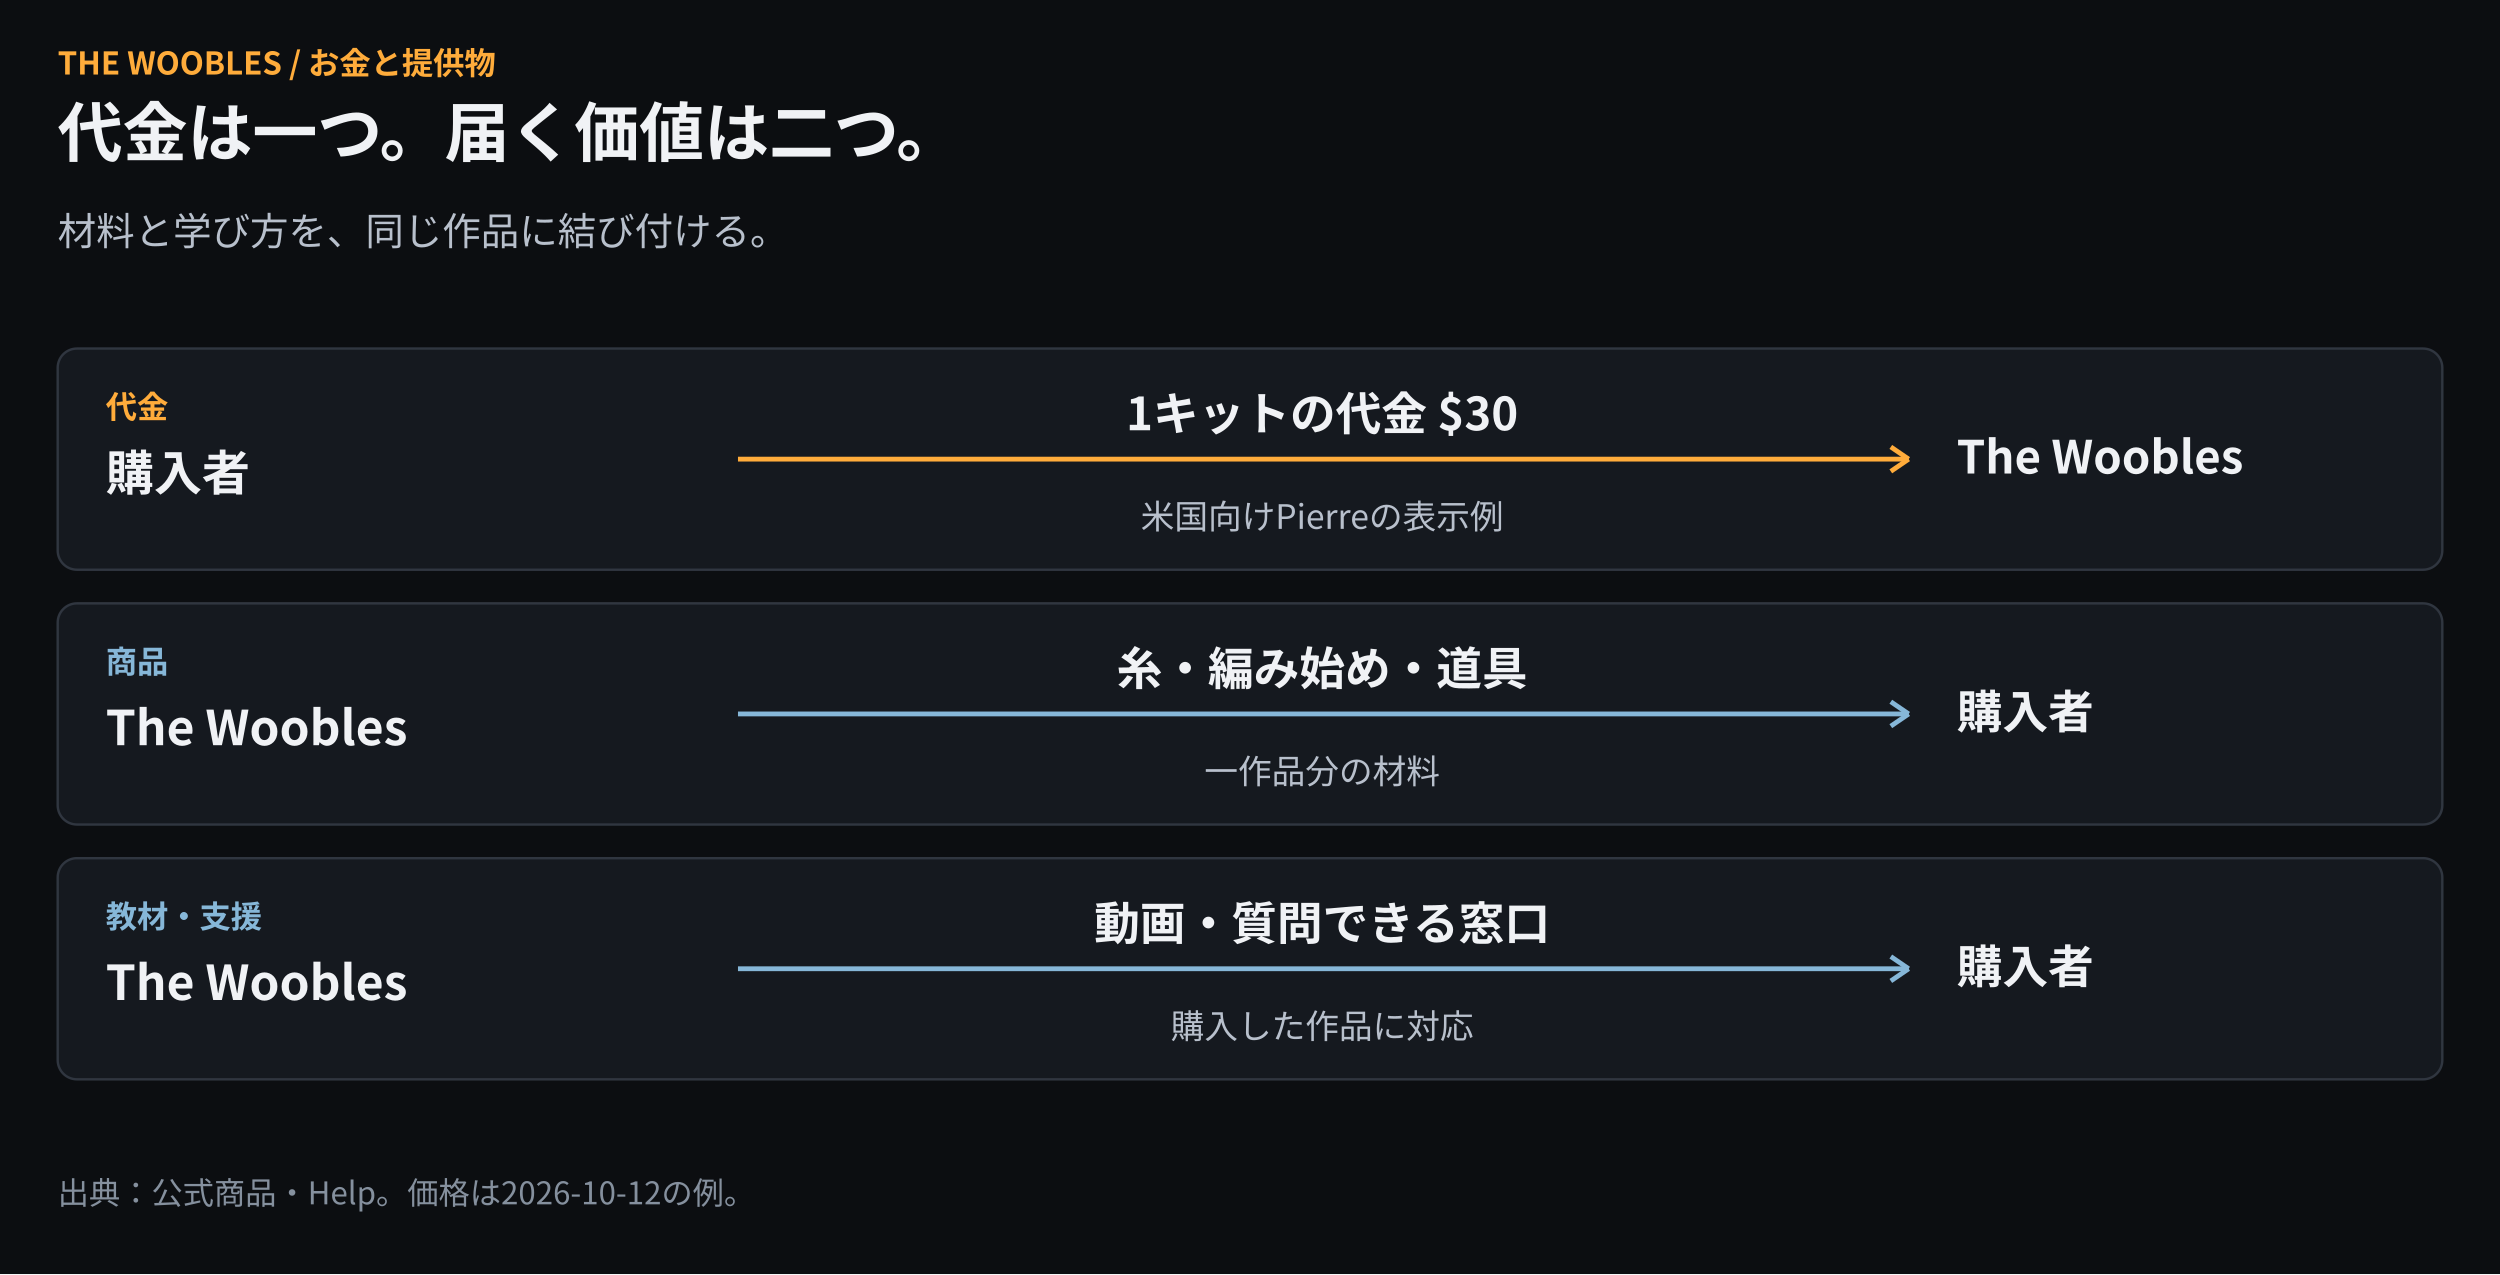
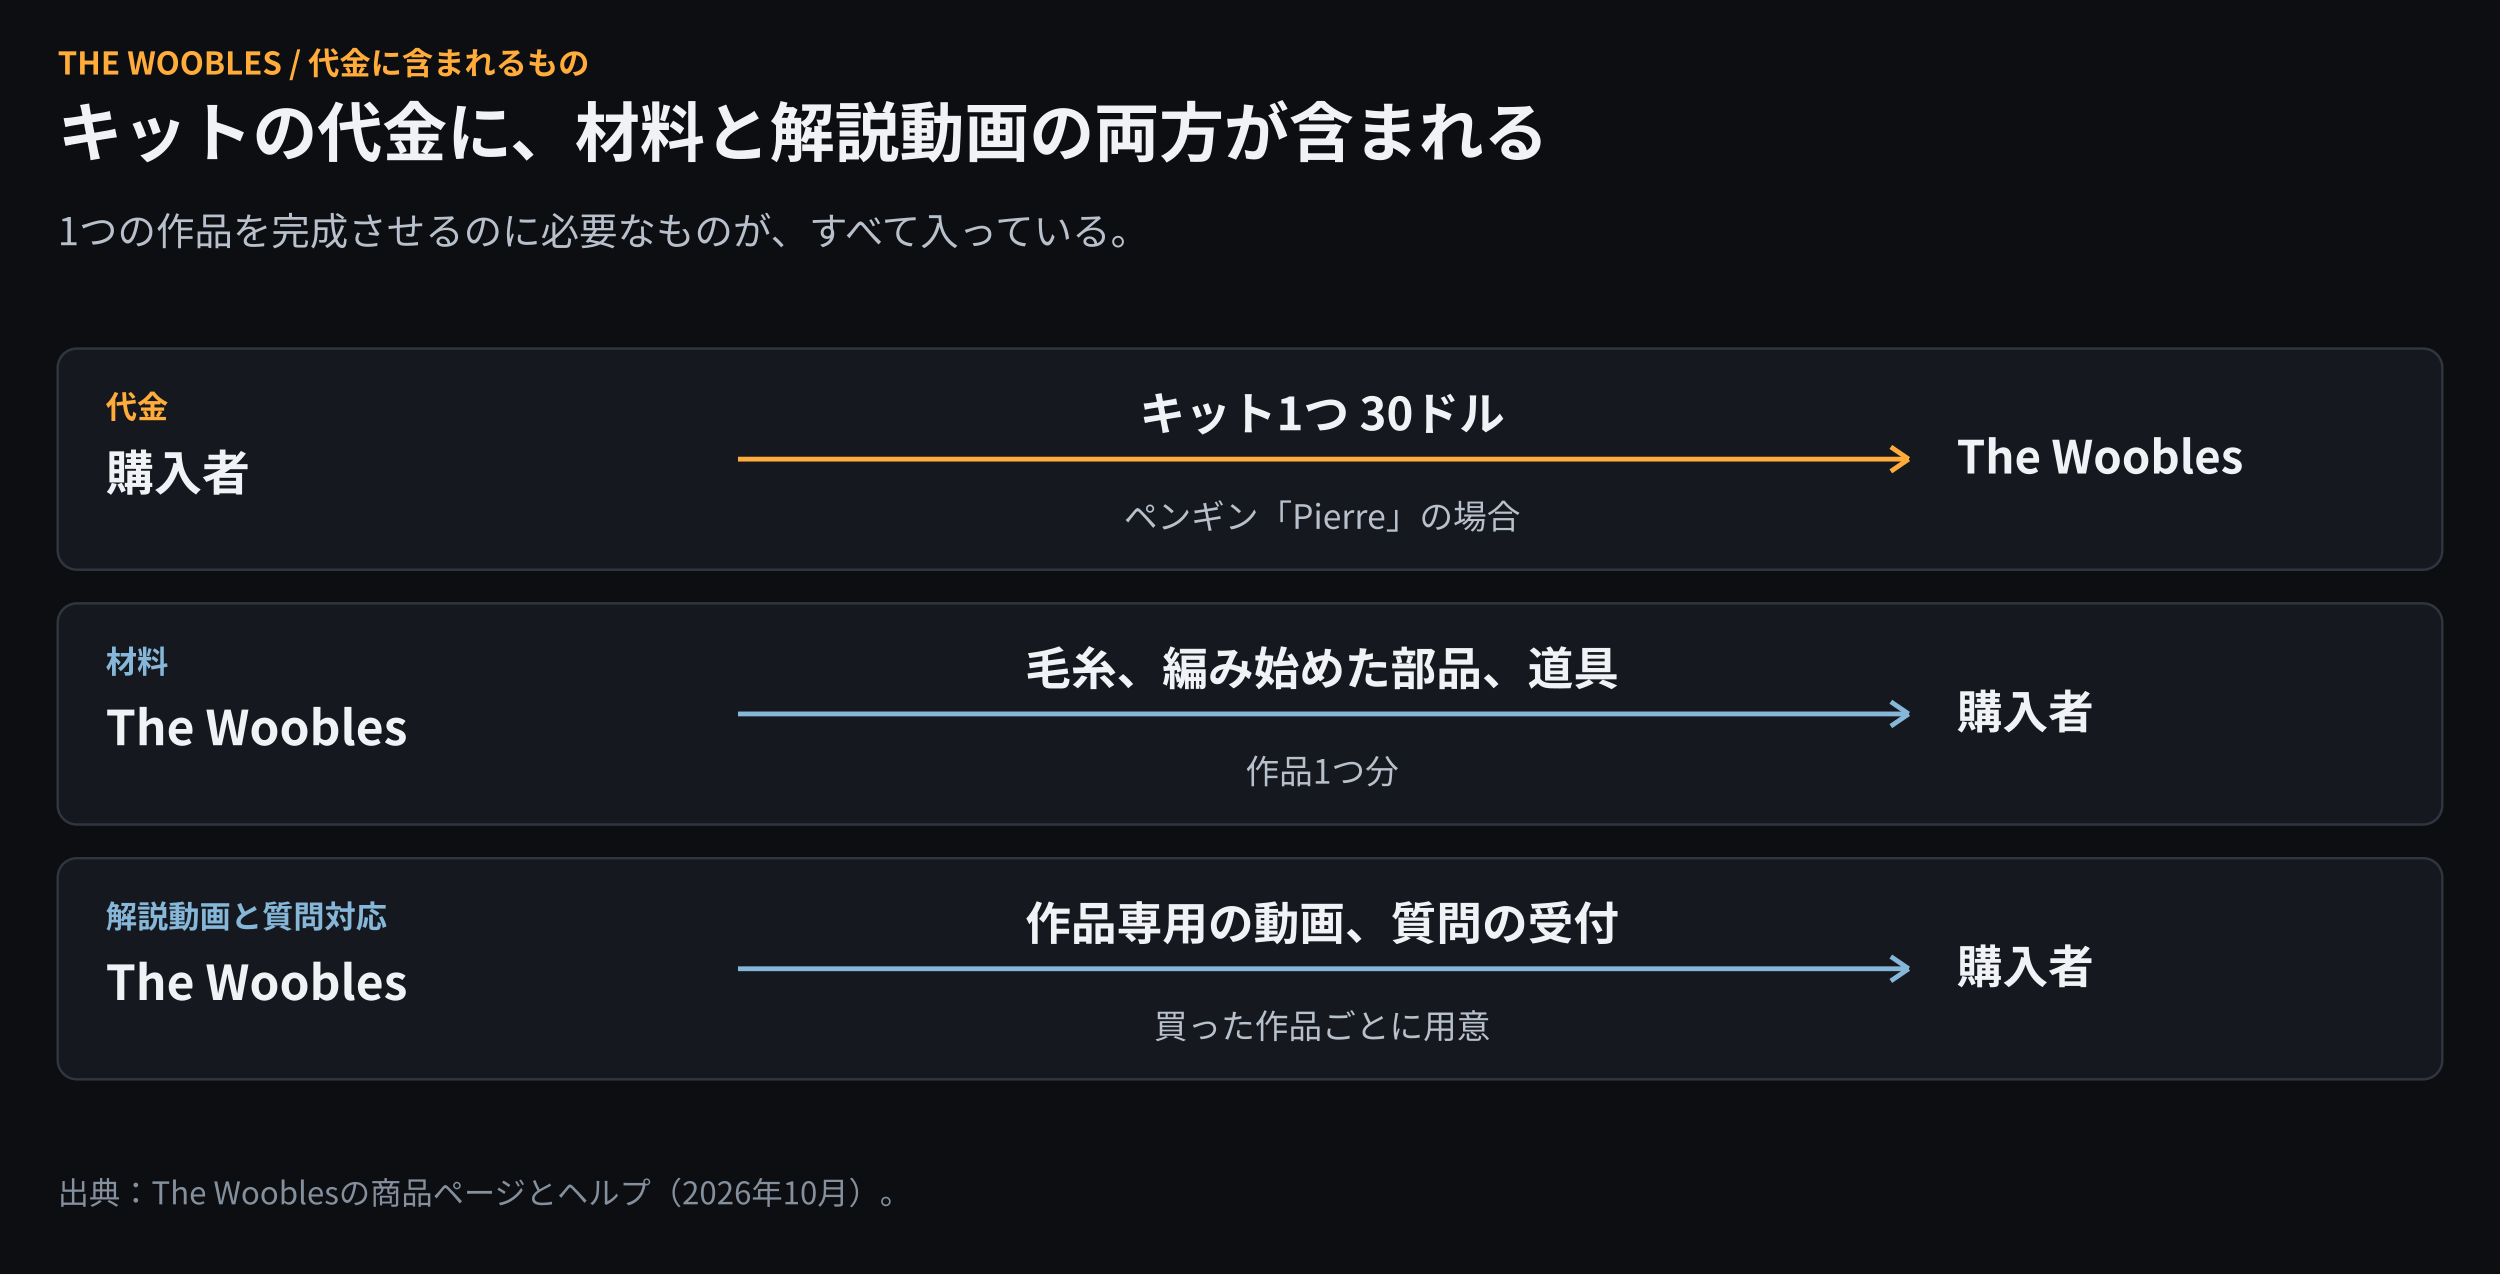
<svg xmlns="http://www.w3.org/2000/svg" width="1040" height="530" viewBox="0 0 1040 530" role="img" aria-labelledby="title desc">
  <rect width="1040" height="530" fill="#0c0e11" />
-   <text x="24" y="31" font-family="Noto Sans CJK JP, sans-serif" font-size="13" font-weight="600" fill="#ffac3b" text-anchor="start">THE WOOBLES  /  お金と提供物</text>
-   <text x="24" y="65" font-family="Noto Sans CJK JP, sans-serif" font-size="27" font-weight="600" fill="#f0f2f5" text-anchor="start">代金は一つ。届く価値は二つ。</text>
-   <text x="24" y="102" font-family="Noto Sans CJK JP, sans-serif" font-size="16" font-weight="400" fill="#b8c0cc" text-anchor="start">材料と学び方を、同じ作品に結び付ける。</text>
+   <text x="24" y="31" font-family="Noto Sans CJK JP, sans-serif" font-size="13" font-weight="600" fill="#ffac3b" text-anchor="start">THE WOOBLES  /  代金に含まれるもの</text>
+   <text x="24" y="65" font-family="Noto Sans CJK JP, sans-serif" font-size="27" font-weight="600" fill="#f0f2f5" text-anchor="start">キットの代金に、材料と解説動画の両方が含まれる</text>
+   <text x="24" y="102" font-family="Noto Sans CJK JP, sans-serif" font-size="16" font-weight="400" fill="#b8c0cc" text-anchor="start">1つの作品を完成させるのに必要なものが、すべて入っている。</text>
  <rect x="24" y="145" width="992" height="92" rx="8" fill="#15191f" stroke="#303640" />
  <text x="44" y="174" font-family="Noto Sans CJK JP, sans-serif" font-size="13" font-weight="600" fill="#ffac3b" text-anchor="start">代金</text>
  <text x="44" y="204" font-family="Noto Sans CJK JP, sans-serif" font-size="20" font-weight="600" fill="#f0f2f5" text-anchor="start">購入者</text>
-   <text x="550" y="179" font-family="Noto Sans CJK JP, sans-serif" font-size="19" font-weight="600" fill="#f0f2f5" text-anchor="middle">1キットの代金 $30</text>
+   <text x="550" y="179" font-family="Noto Sans CJK JP, sans-serif" font-size="19" font-weight="600" fill="#f0f2f5" text-anchor="middle">キット1つ 30ドル</text>
  <line x1="307" y1="191" x2="794" y2="191" stroke="#ffac3b" stroke-width="2" />
  <line x1="794" y1="191" x2="786.572" y2="196.082" stroke="#ffac3b" stroke-width="2" />
  <line x1="794" y1="191" x2="786.572" y2="185.918" stroke="#ffac3b" stroke-width="2" />
-   <text x="550" y="220" font-family="Noto Sans CJK JP, sans-serif" font-size="14" font-weight="400" fill="#b8c0cc" text-anchor="middle">米国向けPierreの表示例</text>
+   <text x="550" y="220" font-family="Noto Sans CJK JP, sans-serif" font-size="14" font-weight="400" fill="#b8c0cc" text-anchor="middle">ペンギン「Pierre」の場合</text>
  <text x="814" y="197" font-family="Noto Sans CJK JP, sans-serif" font-size="19" font-weight="600" fill="#f0f2f5" text-anchor="start">The Woobles</text>
  <rect x="24" y="251" width="992" height="92" rx="8" fill="#15191f" stroke="#303640" />
-   <text x="44" y="280" font-family="Noto Sans CJK JP, sans-serif" font-size="13" font-weight="600" fill="#86b7d8" text-anchor="start">商品</text>
+   <text x="44" y="280" font-family="Noto Sans CJK JP, sans-serif" font-size="13" font-weight="600" fill="#86b7d8" text-anchor="start">材料</text>
  <text x="44" y="310" font-family="Noto Sans CJK JP, sans-serif" font-size="20" font-weight="600" fill="#f0f2f5" text-anchor="start">The Woobles</text>
-   <text x="550" y="285" font-family="Noto Sans CJK JP, sans-serif" font-size="19" font-weight="600" fill="#f0f2f5" text-anchor="middle">糸・編み始め・道具</text>
+   <text x="550" y="285" font-family="Noto Sans CJK JP, sans-serif" font-size="19" font-weight="600" fill="#f0f2f5" text-anchor="middle">毛糸、編み始めた部品、道具</text>
  <line x1="307" y1="297" x2="794" y2="297" stroke="#86b7d8" stroke-width="2" />
  <line x1="794" y1="297" x2="786.572" y2="302.082" stroke="#86b7d8" stroke-width="2" />
  <line x1="794" y1="297" x2="786.572" y2="291.918" stroke="#86b7d8" stroke-width="2" />
-   <text x="550" y="326" font-family="Noto Sans CJK JP, sans-serif" font-size="14" font-weight="400" fill="#b8c0cc" text-anchor="middle">一作品分の材料</text>
+   <text x="550" y="326" font-family="Noto Sans CJK JP, sans-serif" font-size="14" font-weight="400" fill="#b8c0cc" text-anchor="middle">作品1つ分</text>
  <text x="814" y="303" font-family="Noto Sans CJK JP, sans-serif" font-size="19" font-weight="600" fill="#f0f2f5" text-anchor="start">購入者</text>
  <rect x="24" y="357" width="992" height="92" rx="8" fill="#15191f" stroke="#303640" />
-   <text x="44" y="386" font-family="Noto Sans CJK JP, sans-serif" font-size="13" font-weight="600" fill="#86b7d8" text-anchor="start">教材・支援</text>
+   <text x="44" y="386" font-family="Noto Sans CJK JP, sans-serif" font-size="13" font-weight="600" fill="#86b7d8" text-anchor="start">解説動画と質問対応</text>
  <text x="44" y="416" font-family="Noto Sans CJK JP, sans-serif" font-size="20" font-weight="600" fill="#f0f2f5" text-anchor="start">The Woobles</text>
-   <text x="550" y="391" font-family="Noto Sans CJK JP, sans-serif" font-size="19" font-weight="600" fill="#f0f2f5" text-anchor="middle">動画・質問できる窓口</text>
+   <text x="550" y="391" font-family="Noto Sans CJK JP, sans-serif" font-size="19" font-weight="600" fill="#f0f2f5" text-anchor="middle">作品専用の動画、質問の受付</text>
  <line x1="307" y1="403" x2="794" y2="403" stroke="#86b7d8" stroke-width="2" />
  <line x1="794" y1="403" x2="786.572" y2="408.082" stroke="#86b7d8" stroke-width="2" />
  <line x1="794" y1="403" x2="786.572" y2="397.918" stroke="#86b7d8" stroke-width="2" />
-   <text x="550" y="432" font-family="Noto Sans CJK JP, sans-serif" font-size="14" font-weight="400" fill="#b8c0cc" text-anchor="middle">購入した作品に対応</text>
+   <text x="550" y="432" font-family="Noto Sans CJK JP, sans-serif" font-size="14" font-weight="400" fill="#b8c0cc" text-anchor="middle">買った作品ごとに用意</text>
  <text x="814" y="409" font-family="Noto Sans CJK JP, sans-serif" font-size="19" font-weight="600" fill="#f0f2f5" text-anchor="start">購入者</text>
-   <text x="24" y="501" font-family="Noto Sans CJK JP, sans-serif" font-size="13" font-weight="400" fill="#85909e" text-anchor="start">出典：公式商品・Help。価格は2026-10-12の例。</text>
+   <text x="24" y="501" font-family="Noto Sans CJK JP, sans-serif" font-size="13" font-weight="400" fill="#85909e" text-anchor="start">出典：The Wooblesの商品ページとヘルプ（2026年10月）。</text>
</svg>
